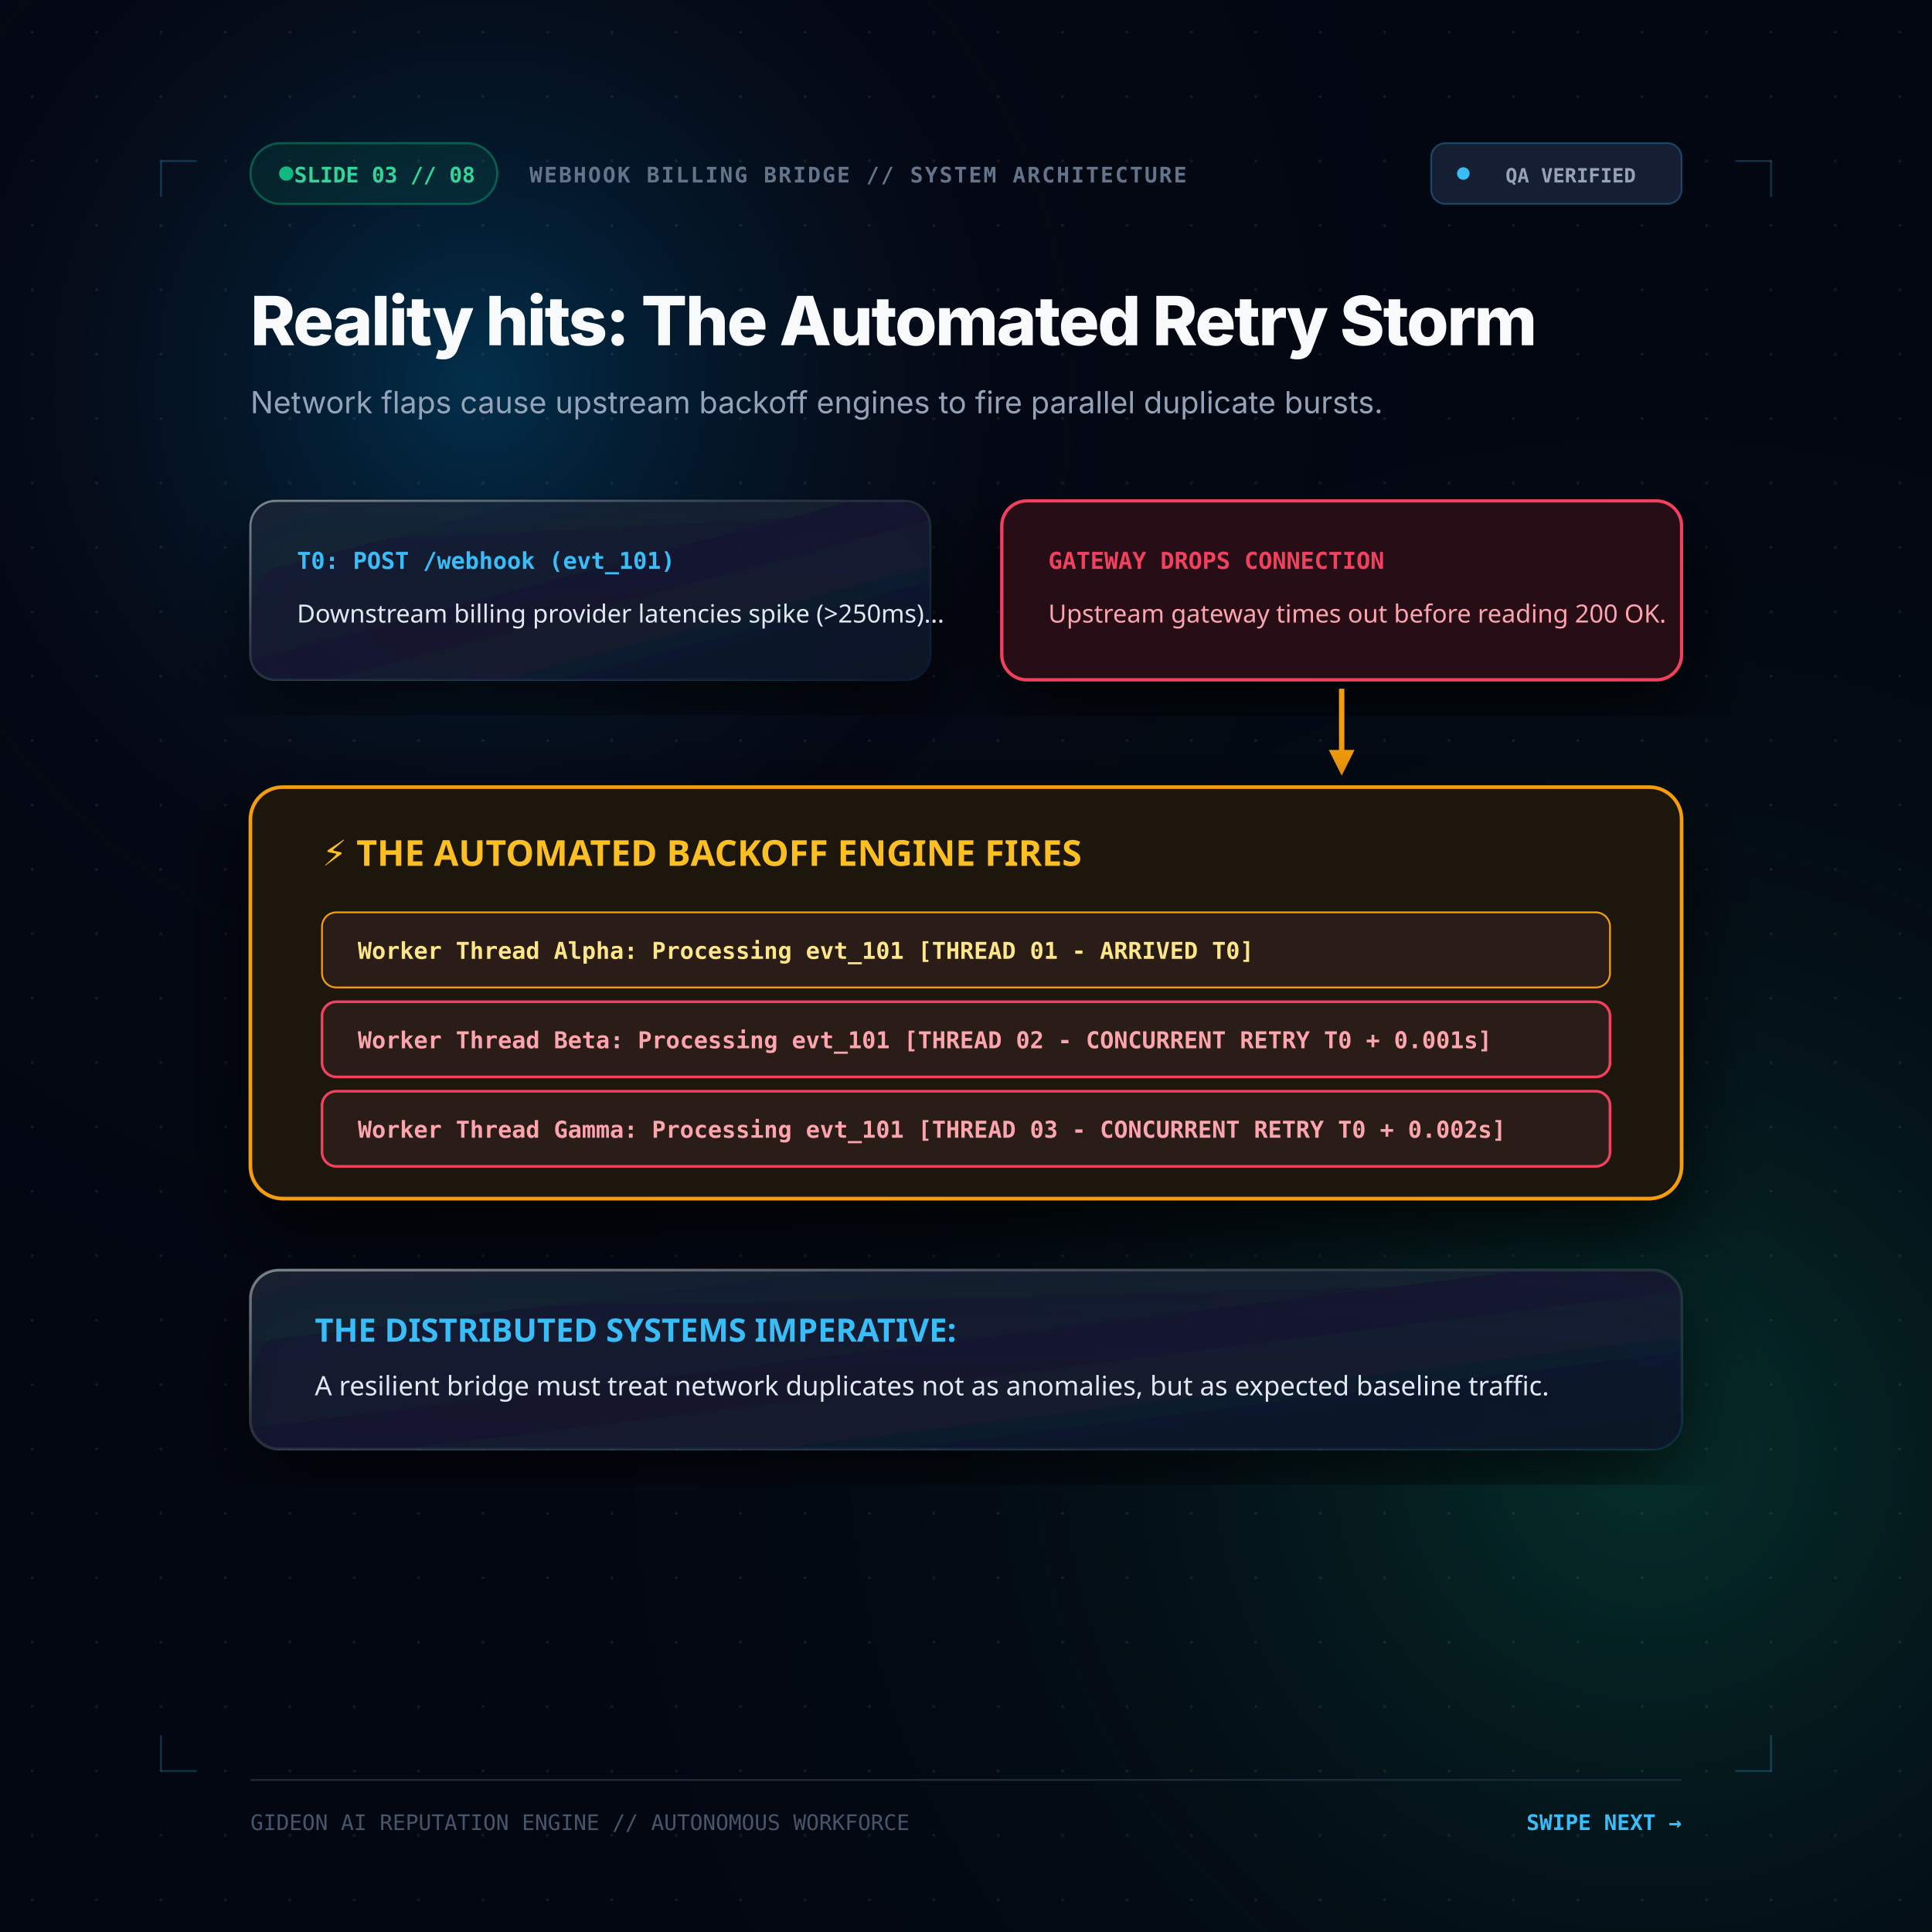
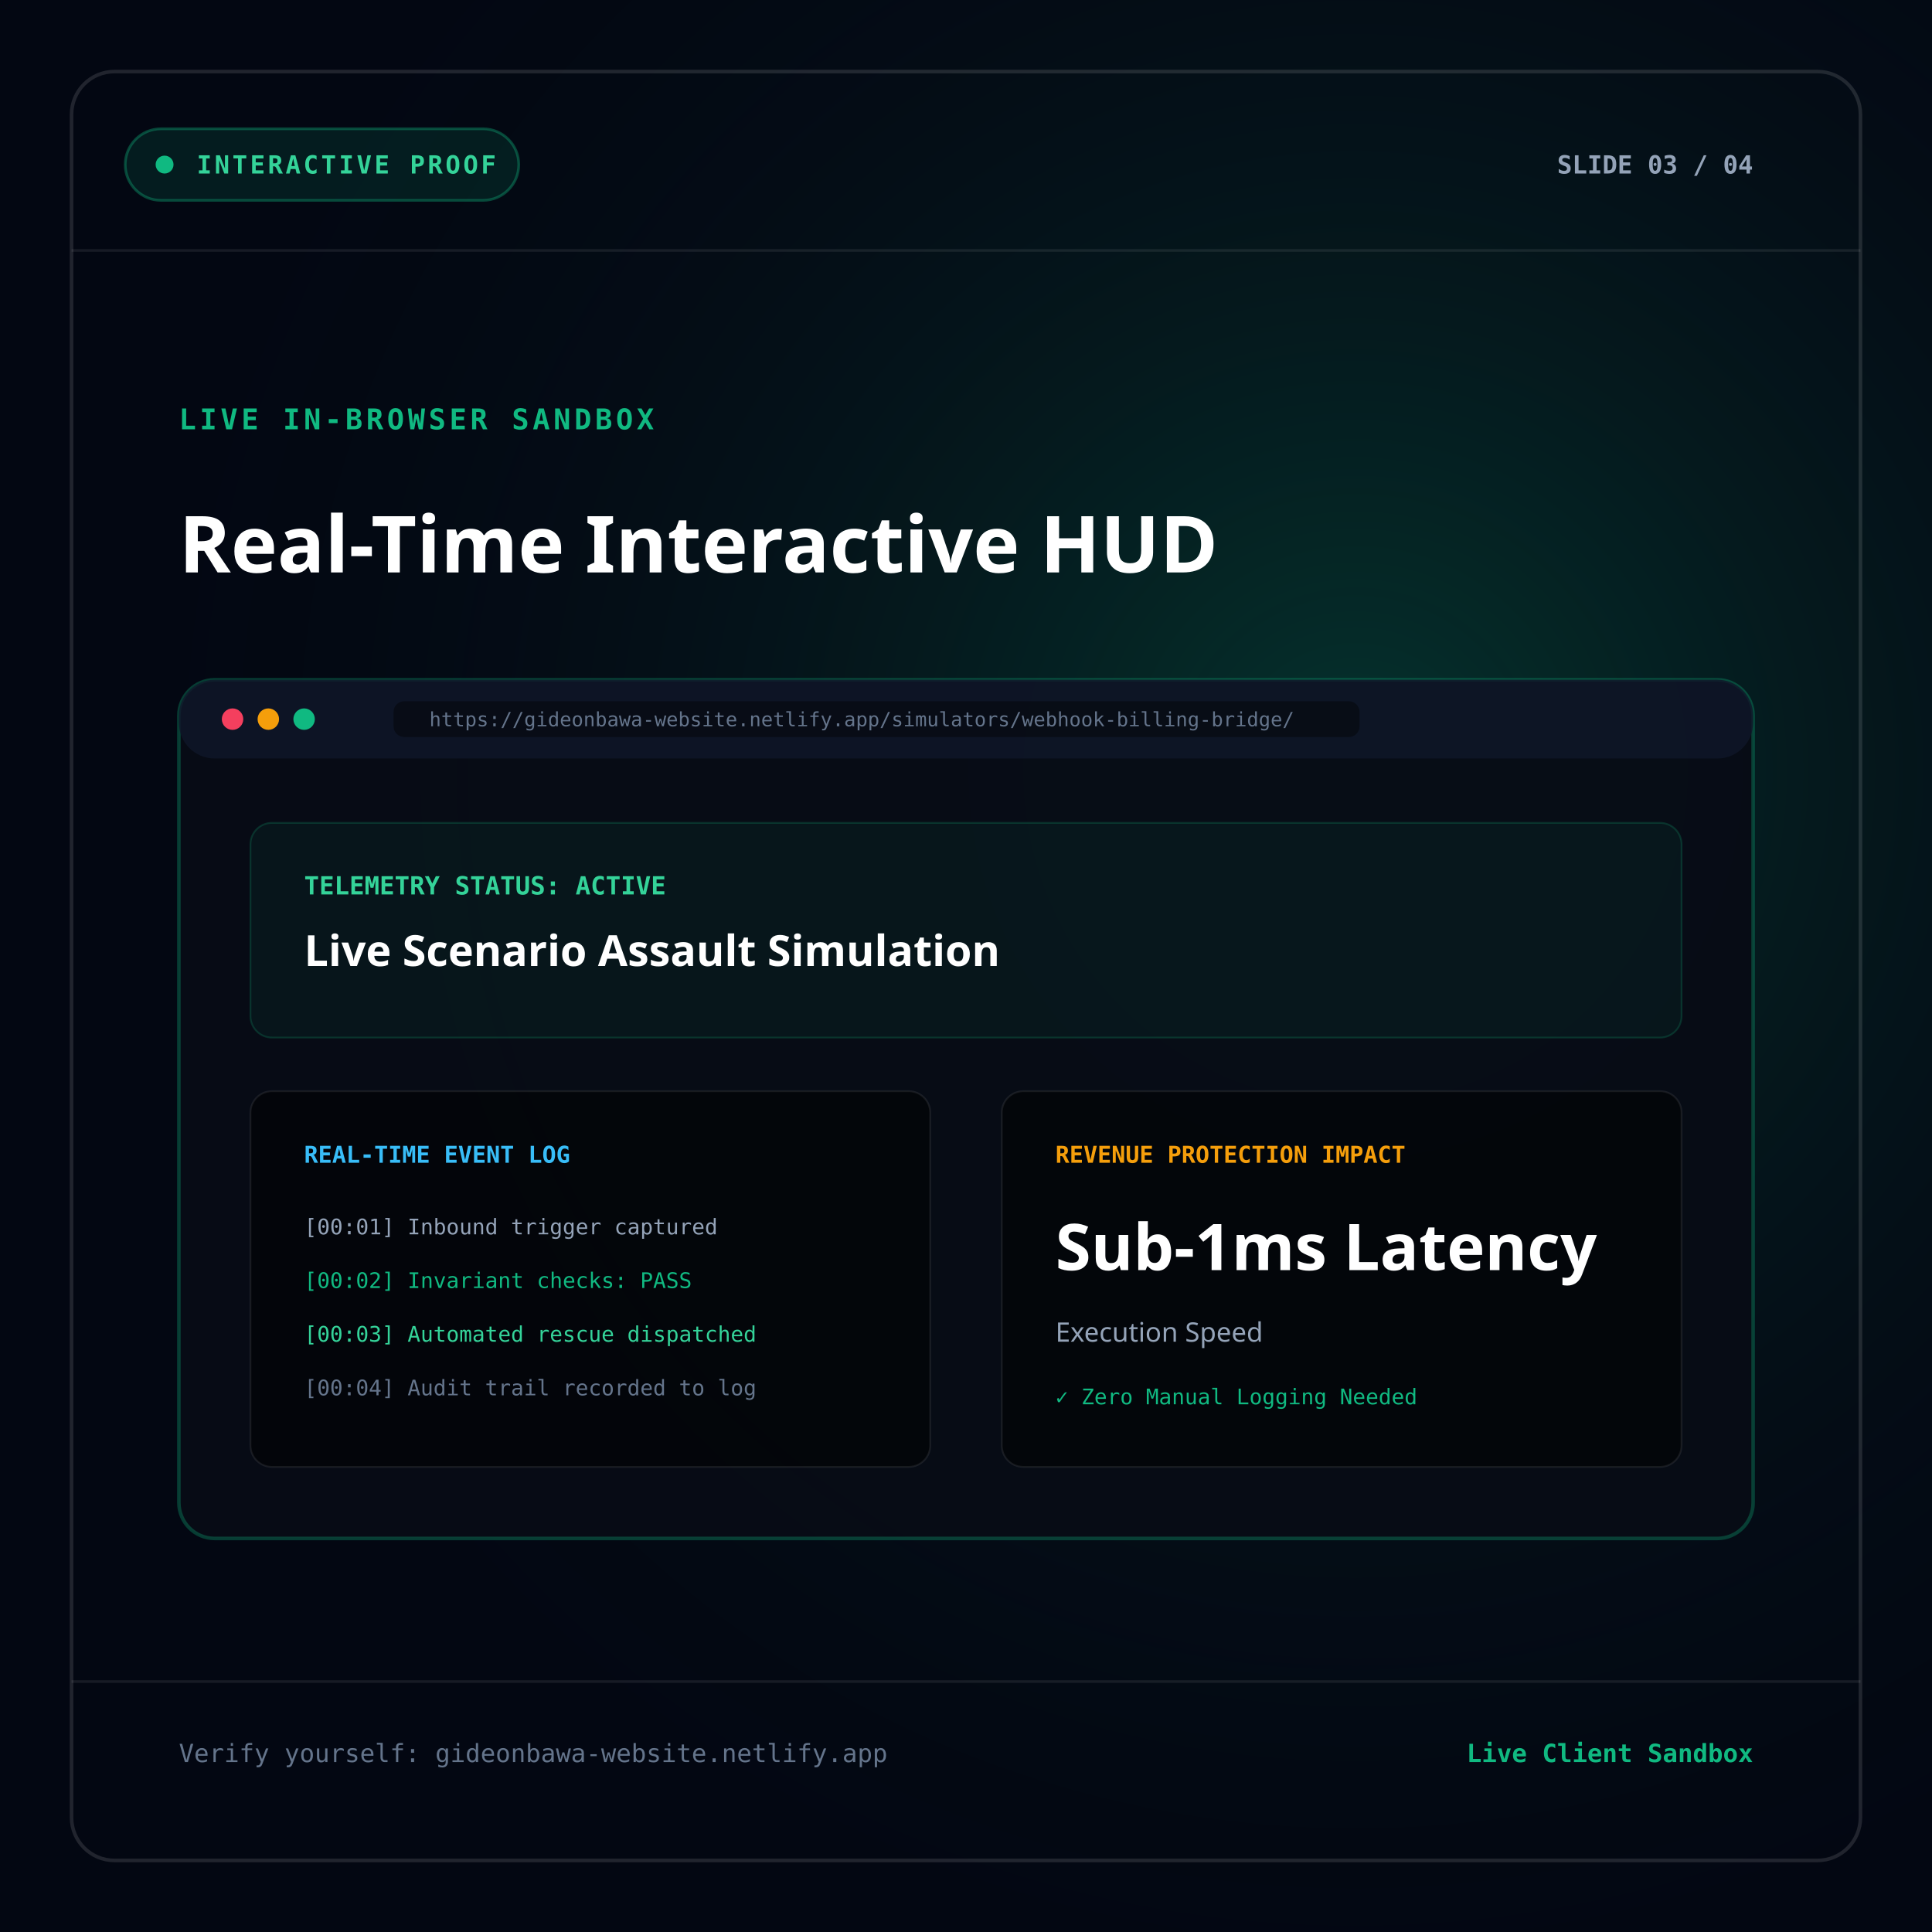
<svg xmlns="http://www.w3.org/2000/svg" width="1080" height="1080" viewBox="0 0 1080 1080" fill="none">
  <defs>
-     <radialGradient id="nebula-primary-3" cx="25%" cy="20%" r="55%">
-       <stop offset="0%" stop-color="#0284C7" stop-opacity="0.32" />
-       <stop offset="50%" stop-color="#0F172A" stop-opacity="0.08" />
+     <radialGradient id="nebula3" cx="70%" cy="40%" r="65%">
+       <stop offset="0%" stop-color="#10B981" stop-opacity="0.25" />
      <stop offset="100%" stop-color="#030712" stop-opacity="0" />
    </radialGradient>
-     <radialGradient id="nebula-secondary-3" cx="85%" cy="75%" r="60%">
-       <stop offset="0%" stop-color="#10B981" stop-opacity="0.22" />
-       <stop offset="60%" stop-color="#064E3B" stop-opacity="0.05" />
-       <stop offset="100%" stop-color="#030712" stop-opacity="0" />
-     </radialGradient>
-     <radialGradient id="threat-glow" cx="50%" cy="50%" r="50%">
-       <stop offset="0%" stop-color="#F43F5E" stop-opacity="0.35" />
-       <stop offset="100%" stop-color="#F43F5E" stop-opacity="0" />
-     </radialGradient>
-     <linearGradient id="glass-card-grad" x1="0" y1="0" x2="1" y2="1">
-       <stop offset="0%" stop-color="#1E293B" stop-opacity="0.75" />
-       <stop offset="100%" stop-color="#0B132B" stop-opacity="0.90" />
-     </linearGradient>
-     <linearGradient id="specular-rim" x1="0" y1="0" x2="1" y2="1">
-       <stop offset="0%" stop-color="#FFFFFF" stop-opacity="0.45" />
-       <stop offset="40%" stop-color="#FFFFFF" stop-opacity="0.10" />
-       <stop offset="100%" stop-color="#38BDF8" stop-opacity="0.05" />
-     </linearGradient>
-     <linearGradient id="specular-rim-emerald" x1="0" y1="0" x2="1" y2="1">
-       <stop offset="0%" stop-color="#6EE7B7" stop-opacity="0.55" />
-       <stop offset="60%" stop-color="#10B981" stop-opacity="0.20" />
-       <stop offset="100%" stop-color="#047857" stop-opacity="0.05" />
-     </linearGradient>
-     <linearGradient id="specular-rim-rose" x1="0" y1="0" x2="1" y2="1">
-       <stop offset="0%" stop-color="#FDA4AF" stop-opacity="0.6" />
-       <stop offset="100%" stop-color="#E11D48" stop-opacity="0.1" />
-     </linearGradient>
-     <linearGradient id="prism-top" x1="0" y1="0" x2="1" y2="1">
-       <stop offset="0%" stop-color="#334155" />
-       <stop offset="100%" stop-color="#1E293B" />
-     </linearGradient>
-     <linearGradient id="prism-side-left" x1="0" y1="0" x2="0" y2="1">
-       <stop offset="0%" stop-color="#0F172A" />
-       <stop offset="100%" stop-color="#080C14" />
-     </linearGradient>
-     <linearGradient id="prism-side-right" x1="0" y1="0" x2="0" y2="1">
-       <stop offset="0%" stop-color="#1E293B" />
-       <stop offset="100%" stop-color="#0F172A" />
-     </linearGradient>
-     <linearGradient id="emerald-monolith" x1="0" y1="0" x2="1" y2="1">
-       <stop offset="0%" stop-color="#064E3B" />
-       <stop offset="100%" stop-color="#022C22" />
-     </linearGradient>
-     <linearGradient id="text-grad-cyan" x1="0" y1="0" x2="1" y2="0">
-       <stop offset="0%" stop-color="#E0F2FE" />
-       <stop offset="100%" stop-color="#38BDF8" />
-     </linearGradient>
-     <linearGradient id="text-grad-emerald" x1="0" y1="0" x2="1" y2="0">
-       <stop offset="0%" stop-color="#D1FAE5" />
-       <stop offset="100%" stop-color="#10B981" />
-     </linearGradient>
-     <filter id="soft-glow-cyan" x="-20%" y="-20%" width="140%" height="140%">
-       <feGaussianBlur stdDeviation="8" result="blur" />
-       <feMerge>
-         <feMergeNode in="blur" />
-         <feMergeNode in="SourceGraphic" />
-       </feMerge>
-     </filter>
-     <filter id="soft-glow-emerald" x="-20%" y="-20%" width="140%" height="140%">
-       <feGaussianBlur stdDeviation="8" result="blur" />
-       <feMerge>
-         <feMergeNode in="blur" />
-         <feMergeNode in="SourceGraphic" />
-       </feMerge>
-     </filter>
-     <filter id="soft-glow-rose" x="-20%" y="-20%" width="140%" height="140%">
-       <feGaussianBlur stdDeviation="10" result="blur" />
-       <feMerge>
-         <feMergeNode in="blur" />
-         <feMergeNode in="SourceGraphic" />
-       </feMerge>
-     </filter>
-     <filter id="drop-shadow-3d" x="-20%" y="-20%" width="140%" height="140%">
-       <feDropShadow dx="0" dy="18" stdDeviation="22" flood-color="#000000" flood-opacity="0.80" />
-     </filter>
-     <pattern id="cyber-grid" width="36" height="36" patternUnits="userSpaceOnUse">
-       <circle cx="18" cy="18" r="0.8" fill="#FFFFFF" fill-opacity="0.08" />
-     </pattern>
-     <marker id="arr-cyan" viewBox="0 0 10 10" refX="6" refY="5" markerWidth="6" markerHeight="6" orient="auto">
-       <path d="M 0 1 L 8 5 L 0 9 z" fill="#38BDF8" />
-     </marker>
-     <marker id="arr-emerald" viewBox="0 0 10 10" refX="6" refY="5" markerWidth="6" markerHeight="6" orient="auto">
-       <path d="M 0 1 L 8 5 L 0 9 z" fill="#10B981" />
-     </marker>
-     <marker id="arr-rose" viewBox="0 0 10 10" refX="6" refY="5" markerWidth="6" markerHeight="6" orient="auto">
-       <path d="M 0 1 L 8 5 L 0 9 z" fill="#F43F5E" />
-     </marker>
-     <marker id="arr-amber" viewBox="0 0 10 10" refX="6" refY="5" markerWidth="6" markerHeight="6" orient="auto">
-       <path d="M 0 1 L 8 5 L 0 9 z" fill="#F59E0B" />
-     </marker>
  </defs>
  <rect width="1080" height="1080" fill="#030712" />
-   <rect width="1080" height="1080" fill="url(#nebula-primary-3)" />
-   <rect width="1080" height="1080" fill="url(#nebula-secondary-3)" />
-   <rect width="1080" height="1080" fill="url(#cyber-grid)" />
-   <g stroke="#38BDF8" stroke-opacity="0.25" stroke-width="1">
-     <path d="M 90 90 L 110 90 M 90 90 L 90 110" />
-     <path d="M 990 90 L 970 90 M 990 90 L 990 110" />
-     <path d="M 90 990 L 110 990 M 90 990 L 90 970" />
-     <path d="M 990 990 L 970 990 M 990 990 L 990 970" />
-   </g>
-   <g transform="translate(140, 80)">
-     <rect x="0" y="0" width="138" height="34" rx="17" fill="#10B981" fill-opacity="0.10" stroke="#10B981" stroke-opacity="0.4" stroke-width="1.2" />
-     <circle cx="20" cy="17" r="4" fill="#10B981">
-       <animate attributeName="opacity" values="1;0.3;1" dur="2s" repeatCount="indefinite" />
-     </circle>
-     <text x="75" y="22" fill="#34D399" font-family="monospace" font-size="12" font-weight="bold" text-anchor="middle">SLIDE 03 // 08</text>
-     <text x="156" y="22" fill="#64748B" font-family="monospace" font-size="12" font-weight="bold" letter-spacing="0.08em">WEBHOOK BILLING BRIDGE // SYSTEM ARCHITECTURE</text>
-     <rect x="660" y="0" width="140" height="34" rx="8" fill="#151E32" stroke="#38BDF8" stroke-opacity="0.3" stroke-width="1" />
-     <circle cx="678" cy="17" r="3.5" fill="#38BDF8" />
-     <text x="738" y="22" fill="#94A3B8" font-family="monospace" font-size="11" font-weight="bold" text-anchor="middle">QA VERIFIED</text>
-   </g>
-   <g transform="translate(140, 145)">
-     <text x="0" y="48" fill="#F8FAFC" font-family="system-ui, -apple-system, sans-serif" font-size="38" font-weight="800" letter-spacing="-0.025em">Reality hits: The Automated Retry Storm</text>
-     <text x="0" y="86" fill="#94A3B8" font-family="system-ui, -apple-system, sans-serif" font-size="17" font-weight="400">Network flaps cause upstream backoff engines to fire parallel duplicate bursts.</text>
-   </g>
-   <g transform="translate(140, 280)">
-     <g filter="url(#drop-shadow-3d)">
-       <rect x="0" y="0" width="380" height="100" rx="14" fill="url(#glass-card-grad)" stroke="url(#specular-rim)" stroke-width="1.2" />
-       <text x="26" y="38" fill="#38BDF8" font-family="monospace" font-size="13" font-weight="bold">T0: POST /webhook (evt_101)</text>
-       <text x="26" y="68" fill="#E2E8F0" font-family="system-ui, sans-serif" font-size="14">Downstream billing provider latencies spike (&gt;250ms)...</text>
-     </g>
-     <g transform="translate(420, 0)" filter="url(#drop-shadow-3d)">
-       <rect x="0" y="0" width="380" height="100" rx="14" fill="#251016" stroke="#F43F5E" stroke-width="1.8" />
-       <text x="26" y="38" fill="#F43F5E" font-family="monospace" font-size="13" font-weight="bold">GATEWAY DROPS CONNECTION</text>
-       <text x="26" y="68" fill="#FDA4AF" font-family="system-ui, sans-serif" font-size="14">Upstream gateway times out before reading 200 OK.</text>
-     </g>
-     <line x1="610" y1="105" x2="610" y2="150" stroke="#F59E0B" stroke-width="3" marker-end="url(#arr-amber)" />
-     <g transform="translate(0, 160)" filter="url(#drop-shadow-3d)">
-       <rect x="0" y="0" width="800" height="230" rx="18" fill="#1C140E" stroke="#F59E0B" stroke-width="2" />
-       <text x="40" y="44" fill="#FBBF24" font-family="system-ui, sans-serif" font-size="20" font-weight="900">⚡ THE AUTOMATED BACKOFF ENGINE FIRES</text>
-       <g transform="translate(40, 70)">
-         <rect x="0" y="0" width="720" height="42" rx="8" fill="#2A1E14" stroke="#F59E0B" stroke-width="1" />
-         <text x="20" y="26" fill="#FDE68A" font-family="monospace" font-size="13" font-weight="bold">Worker Thread Alpha: Processing evt_101 [THREAD 01 - ARRIVED T0]</text>
-       </g>
-       <g transform="translate(40, 120)">
-         <rect x="0" y="0" width="720" height="42" rx="8" fill="#2A1E14" stroke="#F43F5E" stroke-width="1.5" />
-         <text x="20" y="26" fill="#FDA4AF" font-family="monospace" font-size="13" font-weight="bold">Worker Thread Beta:  Processing evt_101 [THREAD 02 - CONCURRENT RETRY T0 + 0.001s]</text>
-       </g>
-       <g transform="translate(40, 170)">
-         <rect x="0" y="0" width="720" height="42" rx="8" fill="#2A1E14" stroke="#F43F5E" stroke-width="1.5" />
-         <text x="20" y="26" fill="#FDA4AF" font-family="monospace" font-size="13" font-weight="bold">Worker Thread Gamma: Processing evt_101 [THREAD 03 - CONCURRENT RETRY T0 + 0.002s]</text>
-       </g>
-     </g>
-   </g>
-   <g transform="translate(140, 710)" filter="url(#drop-shadow-3d)">
-     <rect x="0" y="0" width="800" height="100" rx="16" fill="url(#glass-card-grad)" stroke="url(#specular-rim)" stroke-width="1.5" />
-     <text x="36" y="40" fill="#38BDF8" font-family="system-ui, sans-serif" font-size="18" font-weight="900">THE DISTRIBUTED SYSTEMS IMPERATIVE:</text>
-     <text x="36" y="70" fill="#E2E8F0" font-family="system-ui, sans-serif" font-size="15">A resilient bridge must treat network duplicates not as anomalies, but as expected baseline traffic.</text>
-   </g>
-   <g transform="translate(140, 995)">
-     <line x1="0" y1="0" x2="800" y2="0" stroke="#1E293B" stroke-width="1" />
-     <text x="0" y="28" fill="#475569" font-family="monospace" font-size="12">GIDEON AI REPUTATION ENGINE // AUTONOMOUS WORKFORCE</text>
-     <text x="800" y="28" fill="#38BDF8" font-family="monospace" font-size="12" font-weight="bold" text-anchor="end">SWIPE NEXT →</text>
-   </g>
+   <rect width="1080" height="1080" fill="url(#nebula3)" />
+   <rect x="40" y="40" width="1000" height="1000" rx="24" stroke="rgba(255,255,255,0.12)" stroke-width="2" fill="none" />
+   <line x1="40" y1="140" x2="1040" y2="140" stroke="rgba(255,255,255,0.08)" stroke-width="1.5" />
+   <line x1="40" y1="940" x2="1040" y2="940" stroke="rgba(255,255,255,0.08)" stroke-width="1.5" />
+   <rect x="70" y="72" width="220" height="40" rx="20" fill="rgba(16,185,129,0.12)" stroke="rgba(16,185,129,0.35)" stroke-width="1.5" />
+   <circle cx="92" cy="92" r="5" fill="#10B981" />
+   <text x="110" y="97" font-family="monospace" font-size="14" font-weight="bold" fill="#34D399" letter-spacing="1.5">INTERACTIVE PROOF</text>
+   <text x="980" y="97" font-family="monospace" font-size="14" font-weight="bold" fill="#94A3B8" text-anchor="end">SLIDE 03 / 04</text>
+   <text x="100" y="240" font-family="monospace" font-size="16" font-weight="bold" fill="#10B981" letter-spacing="2">LIVE IN-BROWSER SANDBOX</text>
+   <text x="100" y="320" font-family="system-ui, sans-serif" font-size="44" font-weight="800" fill="#FFFFFF">Real-Time Interactive HUD</text>
+   <rect x="100" y="380" width="880" height="480" rx="20" fill="rgba(8,12,22,0.95)" stroke="rgba(16,185,129,0.3)" stroke-width="2" />
+   <rect x="100" y="380" width="880" height="44" rx="20" fill="rgba(15,23,42,0.8)" />
+   <circle cx="130" cy="402" r="6" fill="#F43F5E" />
+   <circle cx="150" cy="402" r="6" fill="#F59E0B" />
+   <circle cx="170" cy="402" r="6" fill="#10B981" />
+   <rect x="220" y="392" width="540" height="20" rx="6" fill="rgba(0,0,0,0.4)" />
+   <text x="240" y="406" font-family="monospace" font-size="11" fill="#64748B">https://gideonbawa-website.netlify.app/simulators/webhook-billing-bridge/</text>
+   <rect x="140" y="460" width="800" height="120" rx="12" fill="rgba(16,185,129,0.06)" stroke="rgba(16,185,129,0.2)" stroke-width="1" />
+   <text x="170" y="500" font-family="monospace" font-size="14" font-weight="bold" fill="#34D399">TELEMETRY STATUS: ACTIVE</text>
+   <text x="170" y="540" font-family="system-ui, sans-serif" font-size="24" font-weight="bold" fill="#FFFFFF">Live Scenario Assault Simulation</text>
+   <rect x="140" y="610" width="380" height="210" rx="12" fill="rgba(0,0,0,0.5)" stroke="rgba(255,255,255,0.08)" stroke-width="1" />
+   <text x="170" y="650" font-family="monospace" font-size="13" font-weight="bold" fill="#38BDF8">REAL-TIME EVENT LOG</text>
+   <text x="170" y="690" font-family="monospace" font-size="12" fill="#94A3B8">[00:01] Inbound trigger captured</text>
+   <text x="170" y="720" font-family="monospace" font-size="12" fill="#10B981">[00:02] Invariant checks: PASS</text>
+   <text x="170" y="750" font-family="monospace" font-size="12" fill="#34D399">[00:03] Automated rescue dispatched</text>
+   <text x="170" y="780" font-family="monospace" font-size="12" fill="#64748B">[00:04] Audit trail recorded to log</text>
+   <rect x="560" y="610" width="380" height="210" rx="12" fill="rgba(0,0,0,0.5)" stroke="rgba(255,255,255,0.08)" stroke-width="1" />
+   <text x="590" y="650" font-family="monospace" font-size="13" font-weight="bold" fill="#F59E0B">REVENUE PROTECTION IMPACT</text>
+   <text x="590" y="710" font-family="system-ui, sans-serif" font-size="36" font-weight="900" fill="#FFFFFF">Sub-1ms Latency</text>
+   <text x="590" y="750" font-family="system-ui, sans-serif" font-size="15" fill="#94A3B8">Execution Speed</text>
+   <text x="590" y="785" font-family="monospace" font-size="12" fill="#10B981">✓ Zero Manual Logging Needed</text>
+   <text x="100" y="985" font-family="monospace" font-size="14" fill="#64748B">Verify yourself: gideonbawa-website.netlify.app</text>
+   <text x="980" y="985" font-family="monospace" font-size="14" fill="#10B981" font-weight="bold" text-anchor="end">Live Client Sandbox</text>
</svg>
